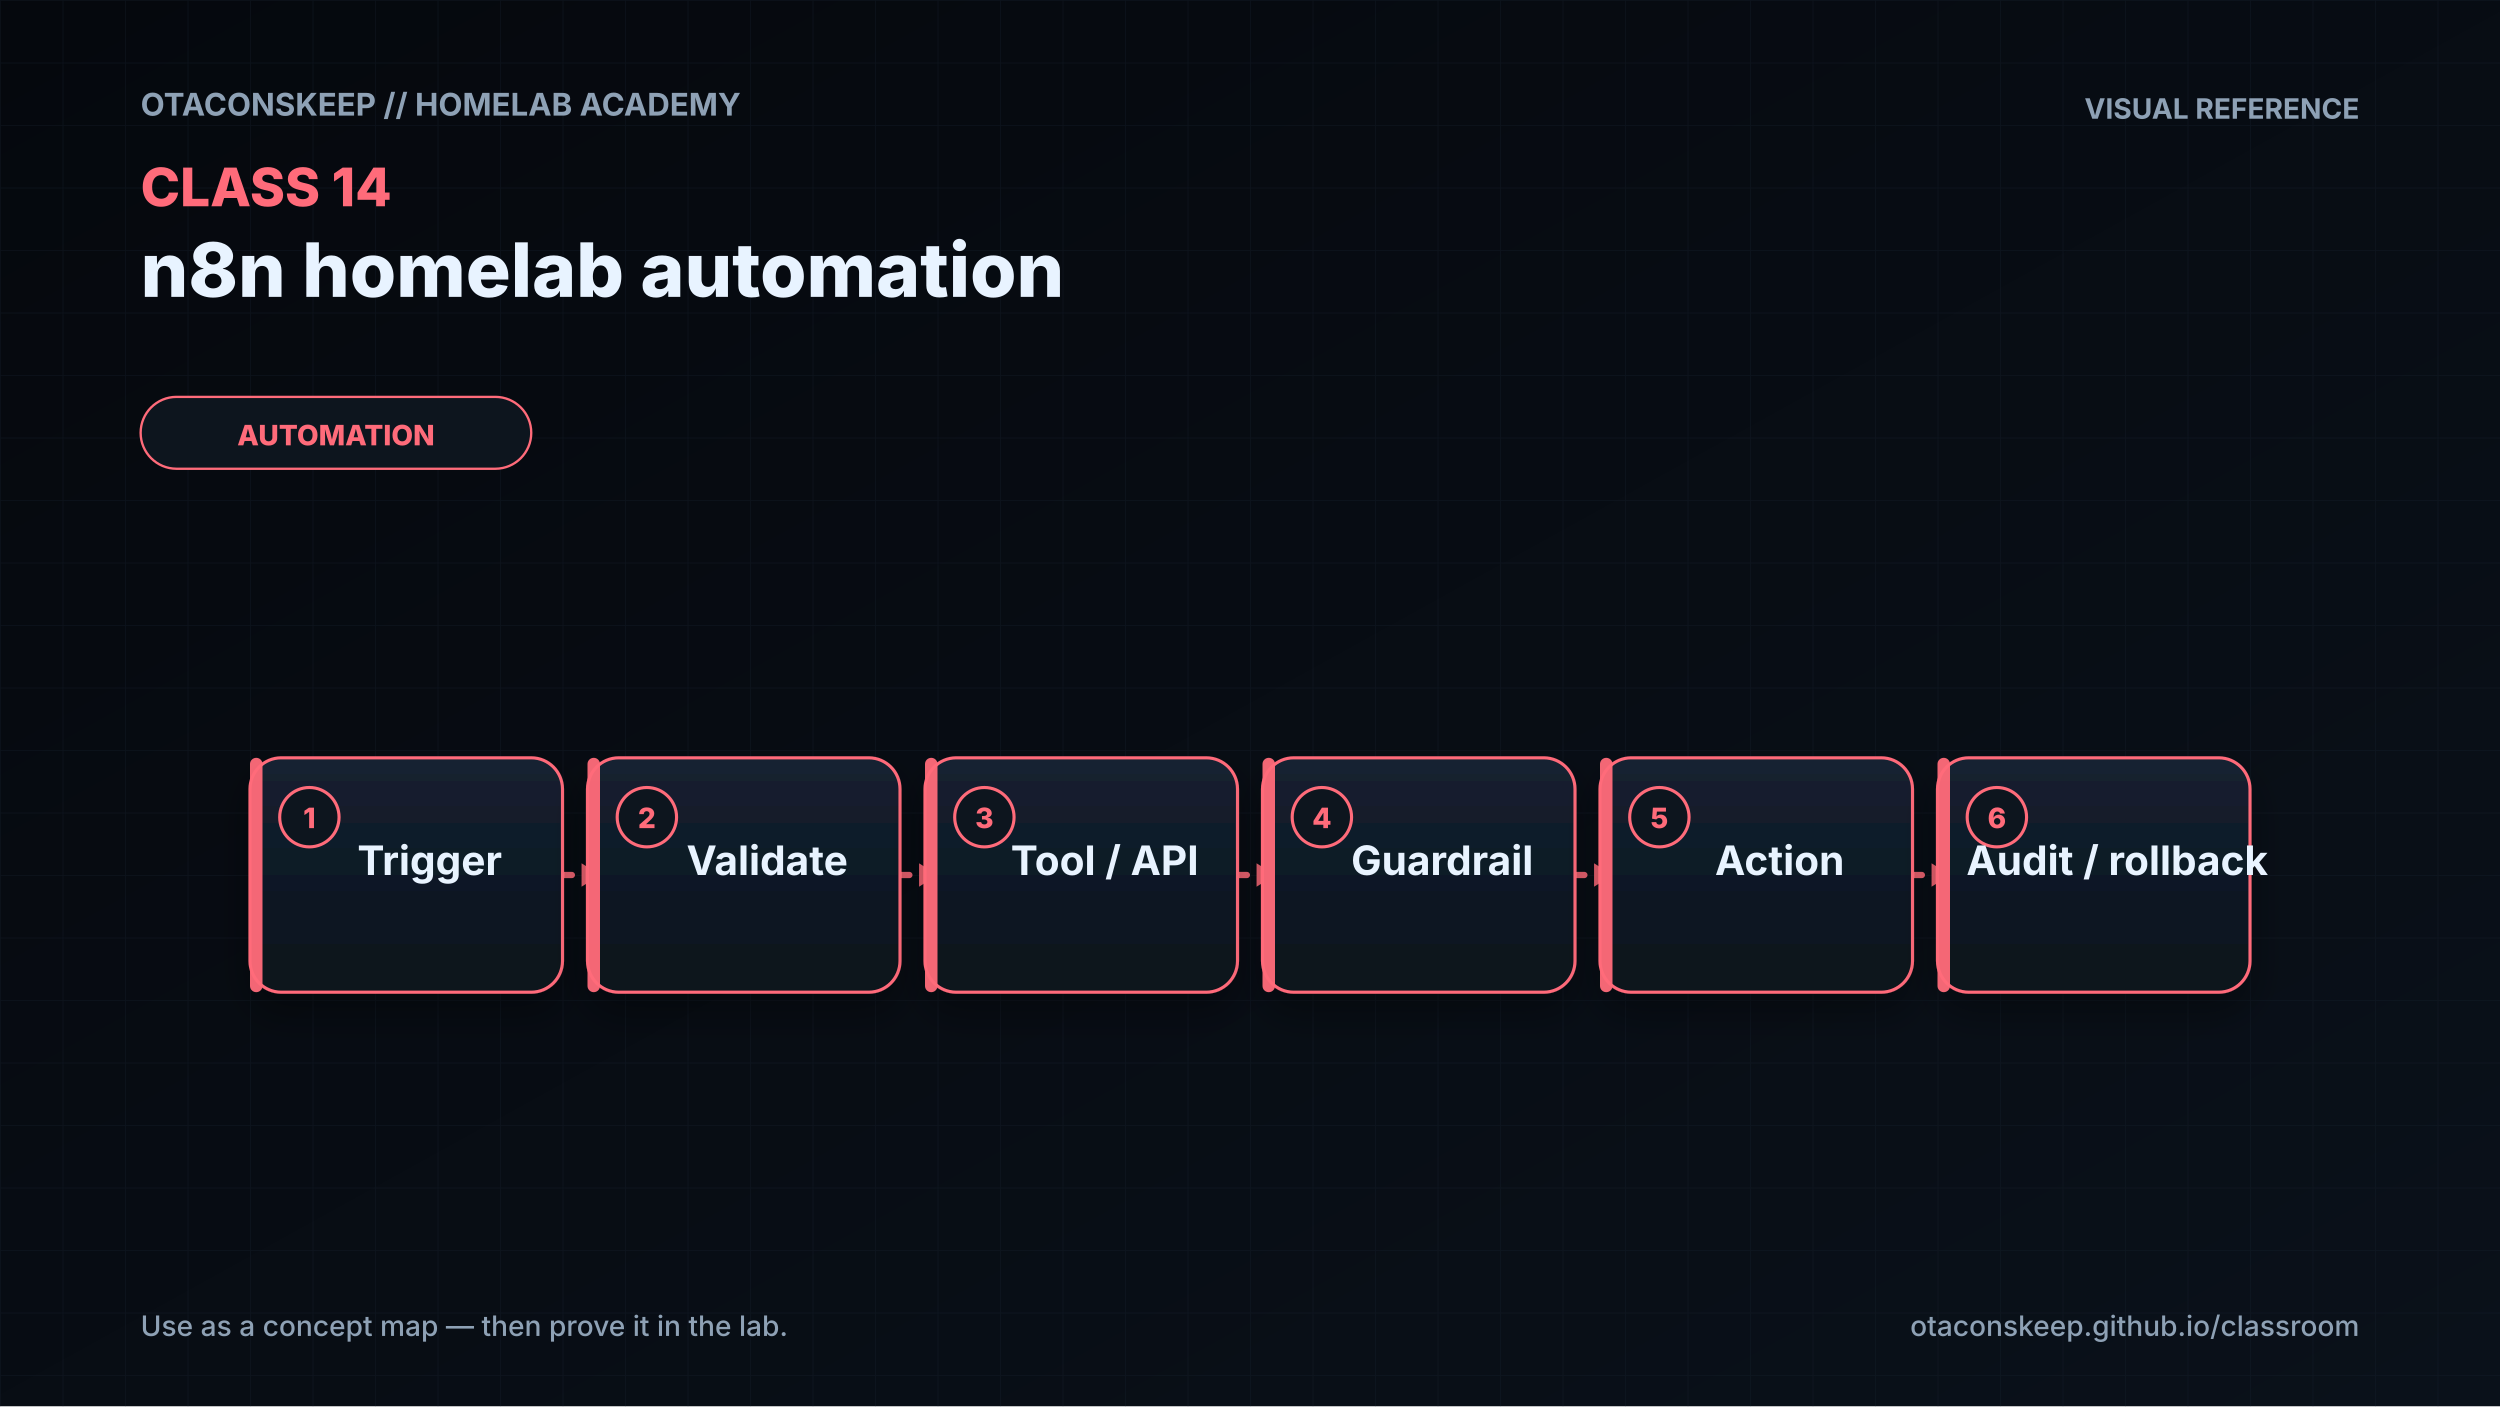
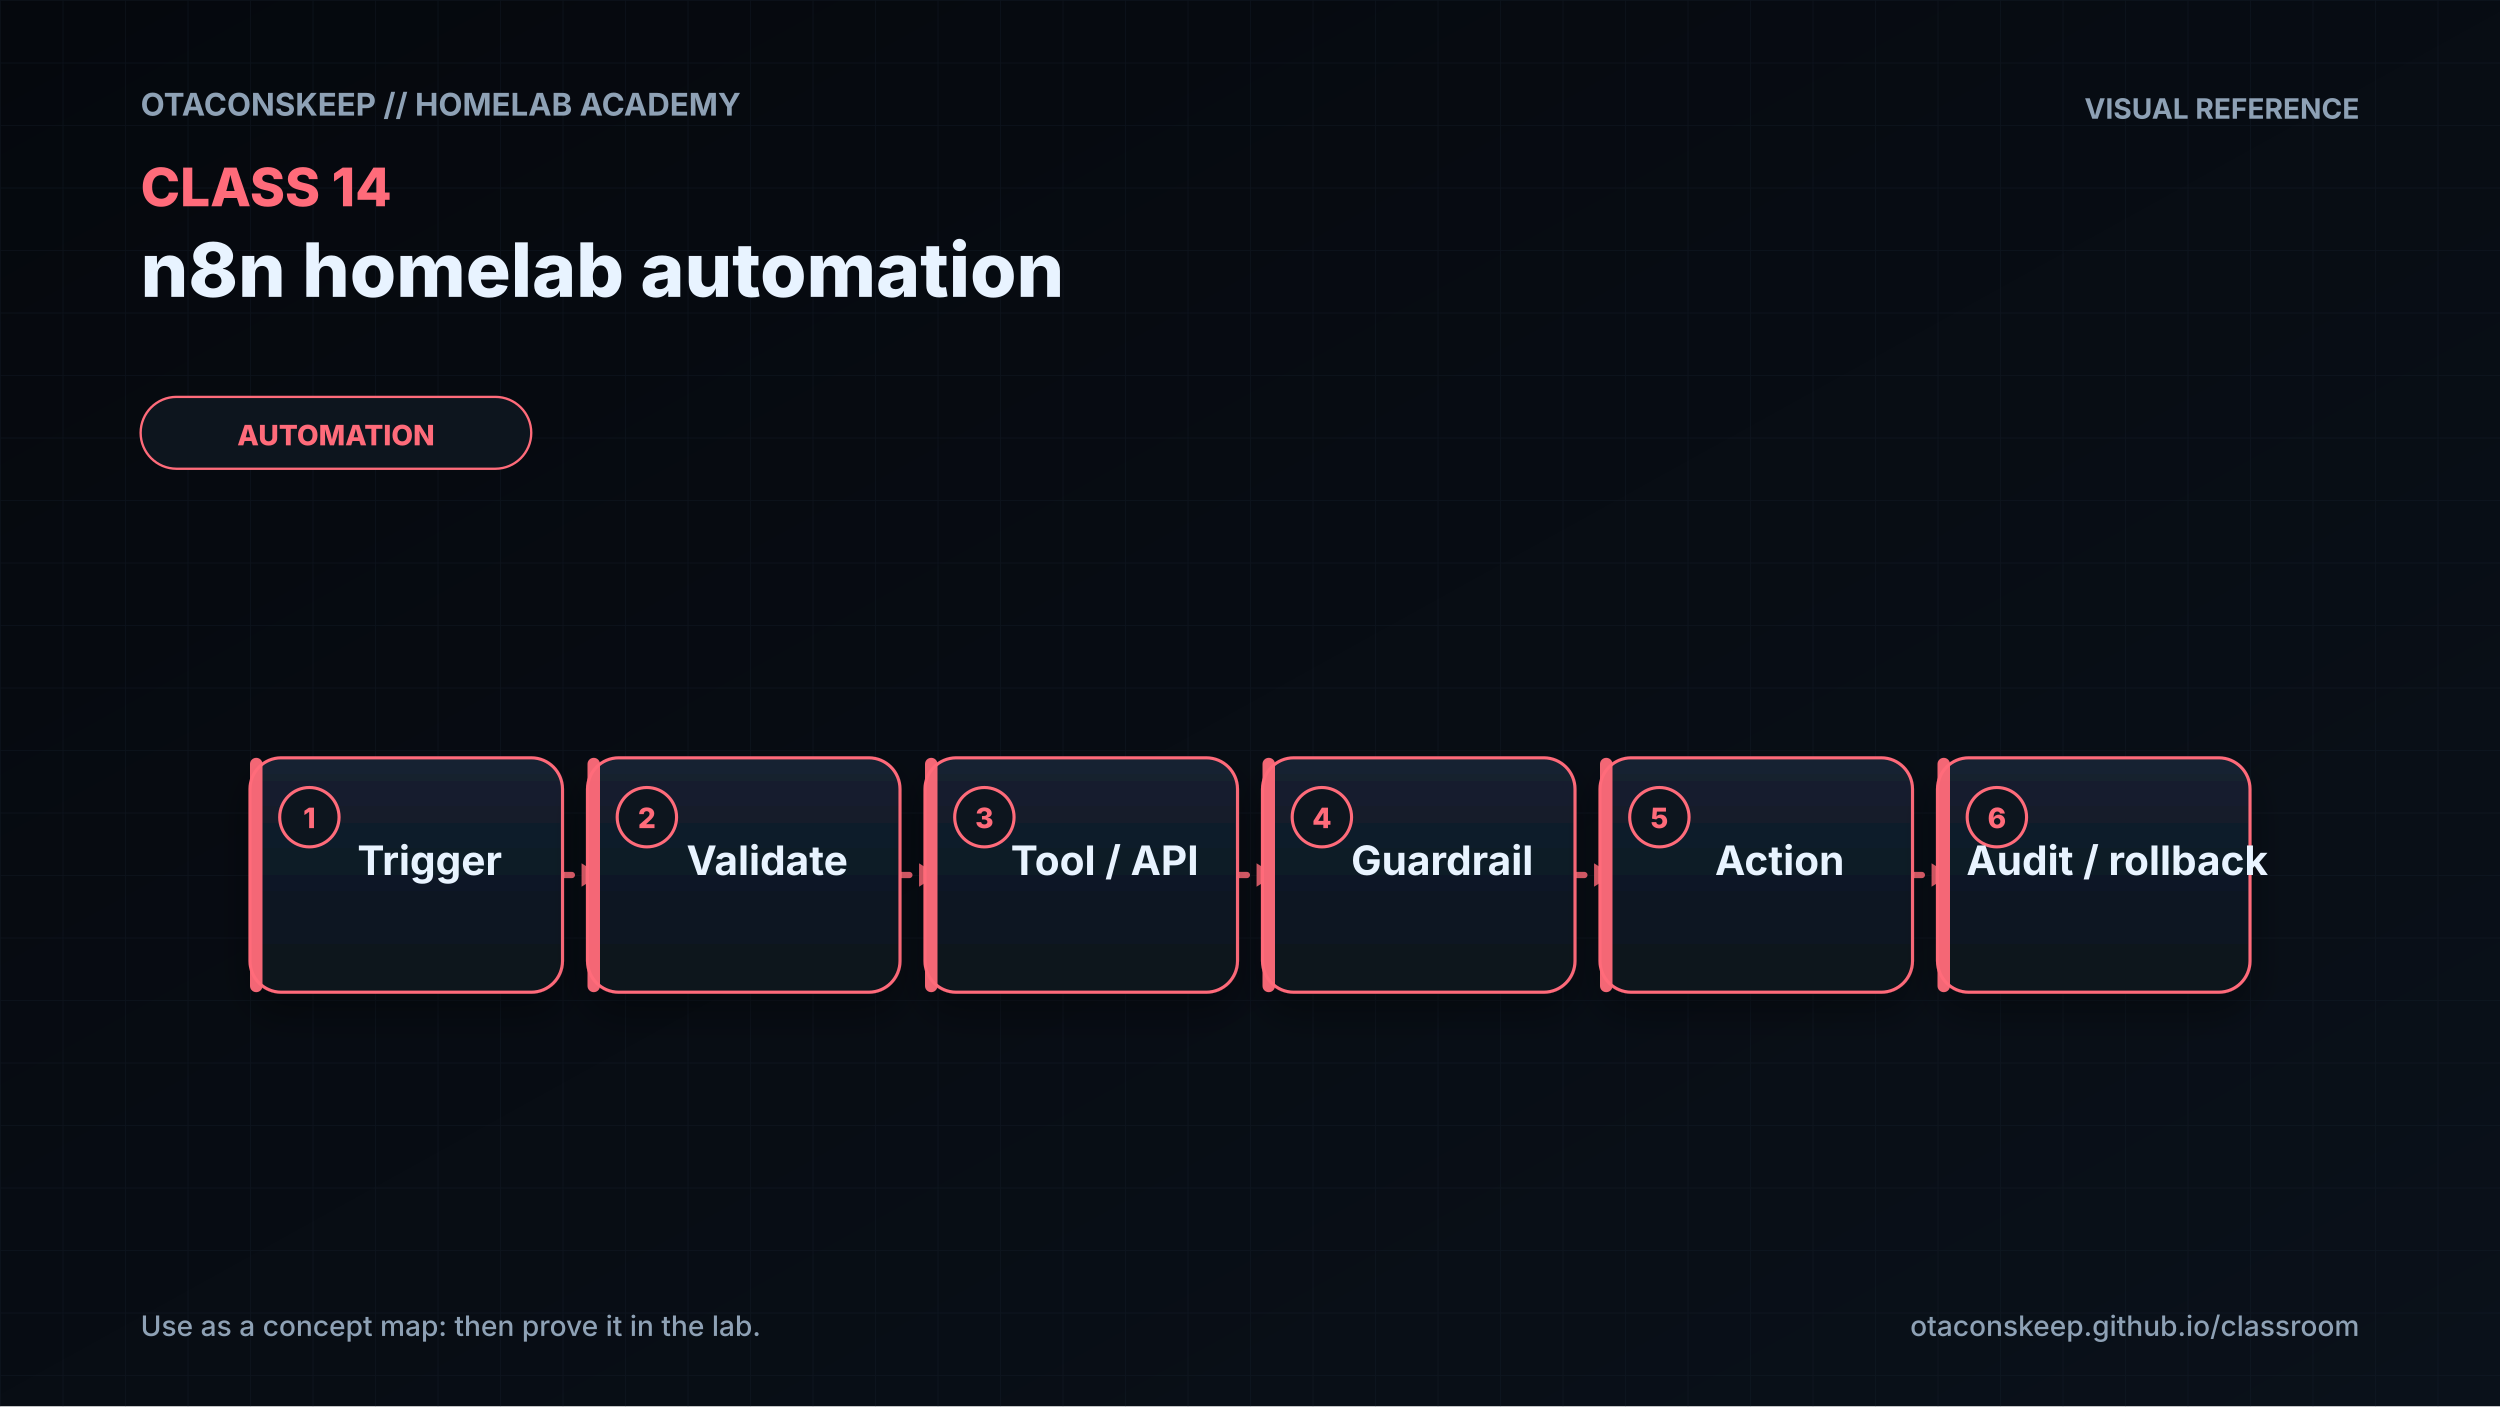
<svg xmlns="http://www.w3.org/2000/svg" width="1600" height="900" viewBox="0 0 1600 900">
  <defs>
    <linearGradient id="bg" x1="0" y1="0" x2="1" y2="1">
      <stop offset="0" stop-color="#05080d" />
      <stop offset="1" stop-color="#0a111a" />
    </linearGradient>
    <linearGradient id="glass" x1="0" y1="0" x2="0" y2="1">
      <stop offset="0" stop-color="#142131" />
      <stop offset="1" stop-color="#0b121b" />
    </linearGradient>
    <filter id="shadow" x="-30%" y="-30%" width="160%" height="160%">
      <feDropShadow dx="0" dy="12" stdDeviation="12" flood-color="#000" flood-opacity="0.35" />
    </filter>
    <filter id="glow">
      <feGaussianBlur stdDeviation="4" result="blur" />
      <feMerge>
        <feMergeNode in="blur" />
        <feMergeNode in="SourceGraphic" />
      </feMerge>
    </filter>
    <pattern id="grid" width="40" height="40" patternUnits="userSpaceOnUse">
      <path d="M 40 0 L 0 0 0 40" fill="none" stroke="#182331" stroke-width="1" opacity="0.55" />
    </pattern>
  </defs>
  <rect width="100%" height="100%" fill="url(#bg)" />
  <rect width="100%" height="100%" fill="url(#grid)" opacity="0.65" />
  <text x="90" y="74" font-family="Inter,Segoe UI,Arial,sans-serif" font-size="20" font-weight="700" fill="#8ea1b5" text-anchor="start" opacity="1">OTACONSKEEP // HOMELAB ACADEMY</text>
  <text x="90" y="132" font-family="Inter,Segoe UI,Arial,sans-serif" font-size="34" font-weight="800" fill="#ff6b7a" text-anchor="start" opacity="1">CLASS 14</text>
  <text x="90" y="190" font-family="Inter,Segoe UI,Arial,sans-serif" font-size="48" font-weight="800" fill="#e8f3ff" text-anchor="start" opacity="1">n8n homelab automation</text>
  <rect x="90" y="254" width="250" height="46" rx="23" fill="#0d151e" stroke="#ff6b7a" stroke-width="1.5" opacity="1" />
  <text x="215" y="285" font-family="Inter,Segoe UI,Arial,sans-serif" font-size="18" font-weight="800" fill="#ff6b7a" text-anchor="middle" opacity="1">AUTOMATION</text>
  <text x="1510" y="76" font-family="Inter,Segoe UI,Arial,sans-serif" font-size="18" font-weight="700" fill="#8ea1b5" text-anchor="end" opacity="1">VISUAL REFERENCE</text>
  <line x1="352.0" y1="560" x2="366.0" y2="560.0" stroke="#ff6b7a" stroke-width="4" stroke-linecap="round" />
  <polygon points="384.0,560 372.2,567.5 372.2,552.5" fill="#ff6b7a" />
  <line x1="568.0" y1="560" x2="582.0" y2="560.0" stroke="#ff6b7a" stroke-width="4" stroke-linecap="round" />
  <polygon points="600.0,560 588.2,567.5 588.2,552.5" fill="#ff6b7a" />
  <line x1="784.0" y1="560" x2="798.0" y2="560.0" stroke="#ff6b7a" stroke-width="4" stroke-linecap="round" />
  <polygon points="816.0,560 804.2,567.5 804.2,552.5" fill="#ff6b7a" />
  <line x1="1000.0" y1="560" x2="1014.0" y2="560.0" stroke="#ff6b7a" stroke-width="4" stroke-linecap="round" />
  <polygon points="1032.0,560 1020.2,567.5 1020.2,552.5" fill="#ff6b7a" />
  <line x1="1216.0" y1="560" x2="1230.0" y2="560.0" stroke="#ff6b7a" stroke-width="4" stroke-linecap="round" />
  <polygon points="1248.0,560 1236.2,567.5 1236.2,552.5" fill="#ff6b7a" />
  <rect x="160.0" y="485.0" width="200" height="150" rx="20" fill="url(#glass)" stroke="#ff6b7a" stroke-width="2" opacity="1" filter="url(#shadow)" />
  <rect x="160.0" y="485.0" width="8" height="150" rx="4" fill="#ff6b7a" opacity="0.95" />
  <circle cx="198.0" cy="523.0" r="19" fill="#0d151e" stroke="#ff6b7a" stroke-width="2" />
  <text x="198.0" y="530.0" font-family="Inter,Segoe UI,Arial,sans-serif" font-size="18" font-weight="800" fill="#ff6b7a" text-anchor="middle" opacity="1">1</text>
  <text x="275.0" y="560" font-family="Inter,Segoe UI,Arial,sans-serif" font-size="26" font-weight="700" fill="#e8f3ff" text-anchor="middle" opacity="1">Trigger</text>
  <rect x="376.0" y="485.0" width="200" height="150" rx="20" fill="url(#glass)" stroke="#ff6b7a" stroke-width="2" opacity="1" filter="url(#shadow)" />
  <rect x="376.0" y="485.0" width="8" height="150" rx="4" fill="#ff6b7a" opacity="0.95" />
  <circle cx="414.0" cy="523.0" r="19" fill="#0d151e" stroke="#ff6b7a" stroke-width="2" />
  <text x="414.0" y="530.0" font-family="Inter,Segoe UI,Arial,sans-serif" font-size="18" font-weight="800" fill="#ff6b7a" text-anchor="middle" opacity="1">2</text>
  <text x="491.0" y="560" font-family="Inter,Segoe UI,Arial,sans-serif" font-size="26" font-weight="700" fill="#e8f3ff" text-anchor="middle" opacity="1">Validate</text>
  <rect x="592.0" y="485.0" width="200" height="150" rx="20" fill="url(#glass)" stroke="#ff6b7a" stroke-width="2" opacity="1" filter="url(#shadow)" />
  <rect x="592.0" y="485.0" width="8" height="150" rx="4" fill="#ff6b7a" opacity="0.95" />
  <circle cx="630.0" cy="523.0" r="19" fill="#0d151e" stroke="#ff6b7a" stroke-width="2" />
  <text x="630.0" y="530.0" font-family="Inter,Segoe UI,Arial,sans-serif" font-size="18" font-weight="800" fill="#ff6b7a" text-anchor="middle" opacity="1">3</text>
  <text x="707.0" y="560" font-family="Inter,Segoe UI,Arial,sans-serif" font-size="26" font-weight="700" fill="#e8f3ff" text-anchor="middle" opacity="1">Tool / API</text>
  <rect x="808.0" y="485.0" width="200" height="150" rx="20" fill="url(#glass)" stroke="#ff6b7a" stroke-width="2" opacity="1" filter="url(#shadow)" />
  <rect x="808.0" y="485.0" width="8" height="150" rx="4" fill="#ff6b7a" opacity="0.95" />
  <circle cx="846.0" cy="523.0" r="19" fill="#0d151e" stroke="#ff6b7a" stroke-width="2" />
  <text x="846.0" y="530.0" font-family="Inter,Segoe UI,Arial,sans-serif" font-size="18" font-weight="800" fill="#ff6b7a" text-anchor="middle" opacity="1">4</text>
  <text x="923.0" y="560" font-family="Inter,Segoe UI,Arial,sans-serif" font-size="26" font-weight="700" fill="#e8f3ff" text-anchor="middle" opacity="1">Guardrail</text>
  <rect x="1024.0" y="485.0" width="200" height="150" rx="20" fill="url(#glass)" stroke="#ff6b7a" stroke-width="2" opacity="1" filter="url(#shadow)" />
  <rect x="1024.0" y="485.0" width="8" height="150" rx="4" fill="#ff6b7a" opacity="0.95" />
  <circle cx="1062.0" cy="523.0" r="19" fill="#0d151e" stroke="#ff6b7a" stroke-width="2" />
  <text x="1062.0" y="530.0" font-family="Inter,Segoe UI,Arial,sans-serif" font-size="18" font-weight="800" fill="#ff6b7a" text-anchor="middle" opacity="1">5</text>
  <text x="1139.0" y="560" font-family="Inter,Segoe UI,Arial,sans-serif" font-size="26" font-weight="700" fill="#e8f3ff" text-anchor="middle" opacity="1">Action</text>
  <rect x="1240.0" y="485.0" width="200" height="150" rx="20" fill="url(#glass)" stroke="#ff6b7a" stroke-width="2" opacity="1" filter="url(#shadow)" />
  <rect x="1240.0" y="485.0" width="8" height="150" rx="4" fill="#ff6b7a" opacity="0.95" />
  <circle cx="1278.0" cy="523.0" r="19" fill="#0d151e" stroke="#ff6b7a" stroke-width="2" />
  <text x="1278.0" y="530.0" font-family="Inter,Segoe UI,Arial,sans-serif" font-size="18" font-weight="800" fill="#ff6b7a" text-anchor="middle" opacity="1">6</text>
  <text x="1355.0" y="560" font-family="Inter,Segoe UI,Arial,sans-serif" font-size="26" font-weight="700" fill="#e8f3ff" text-anchor="middle" opacity="1">Audit / rollback</text>
-   <text x="90" y="855" font-family="Inter,Segoe UI,Arial,sans-serif" font-size="18" font-weight="500" fill="#8ea1b5" text-anchor="start" opacity="1">Use as a concept map — then prove it in the lab.</text>
+   <text x="90" y="855" font-family="Inter,Segoe UI,Arial,sans-serif" font-size="18" font-weight="500" fill="#8ea1b5" text-anchor="start" opacity="1">Use as a concept map: then prove it in the lab.</text>
  <text x="1510" y="855" font-family="Inter,Segoe UI,Arial,sans-serif" font-size="18" font-weight="500" fill="#8ea1b5" text-anchor="end" opacity="1">otaconskeep.github.io/classroom</text>
</svg>
